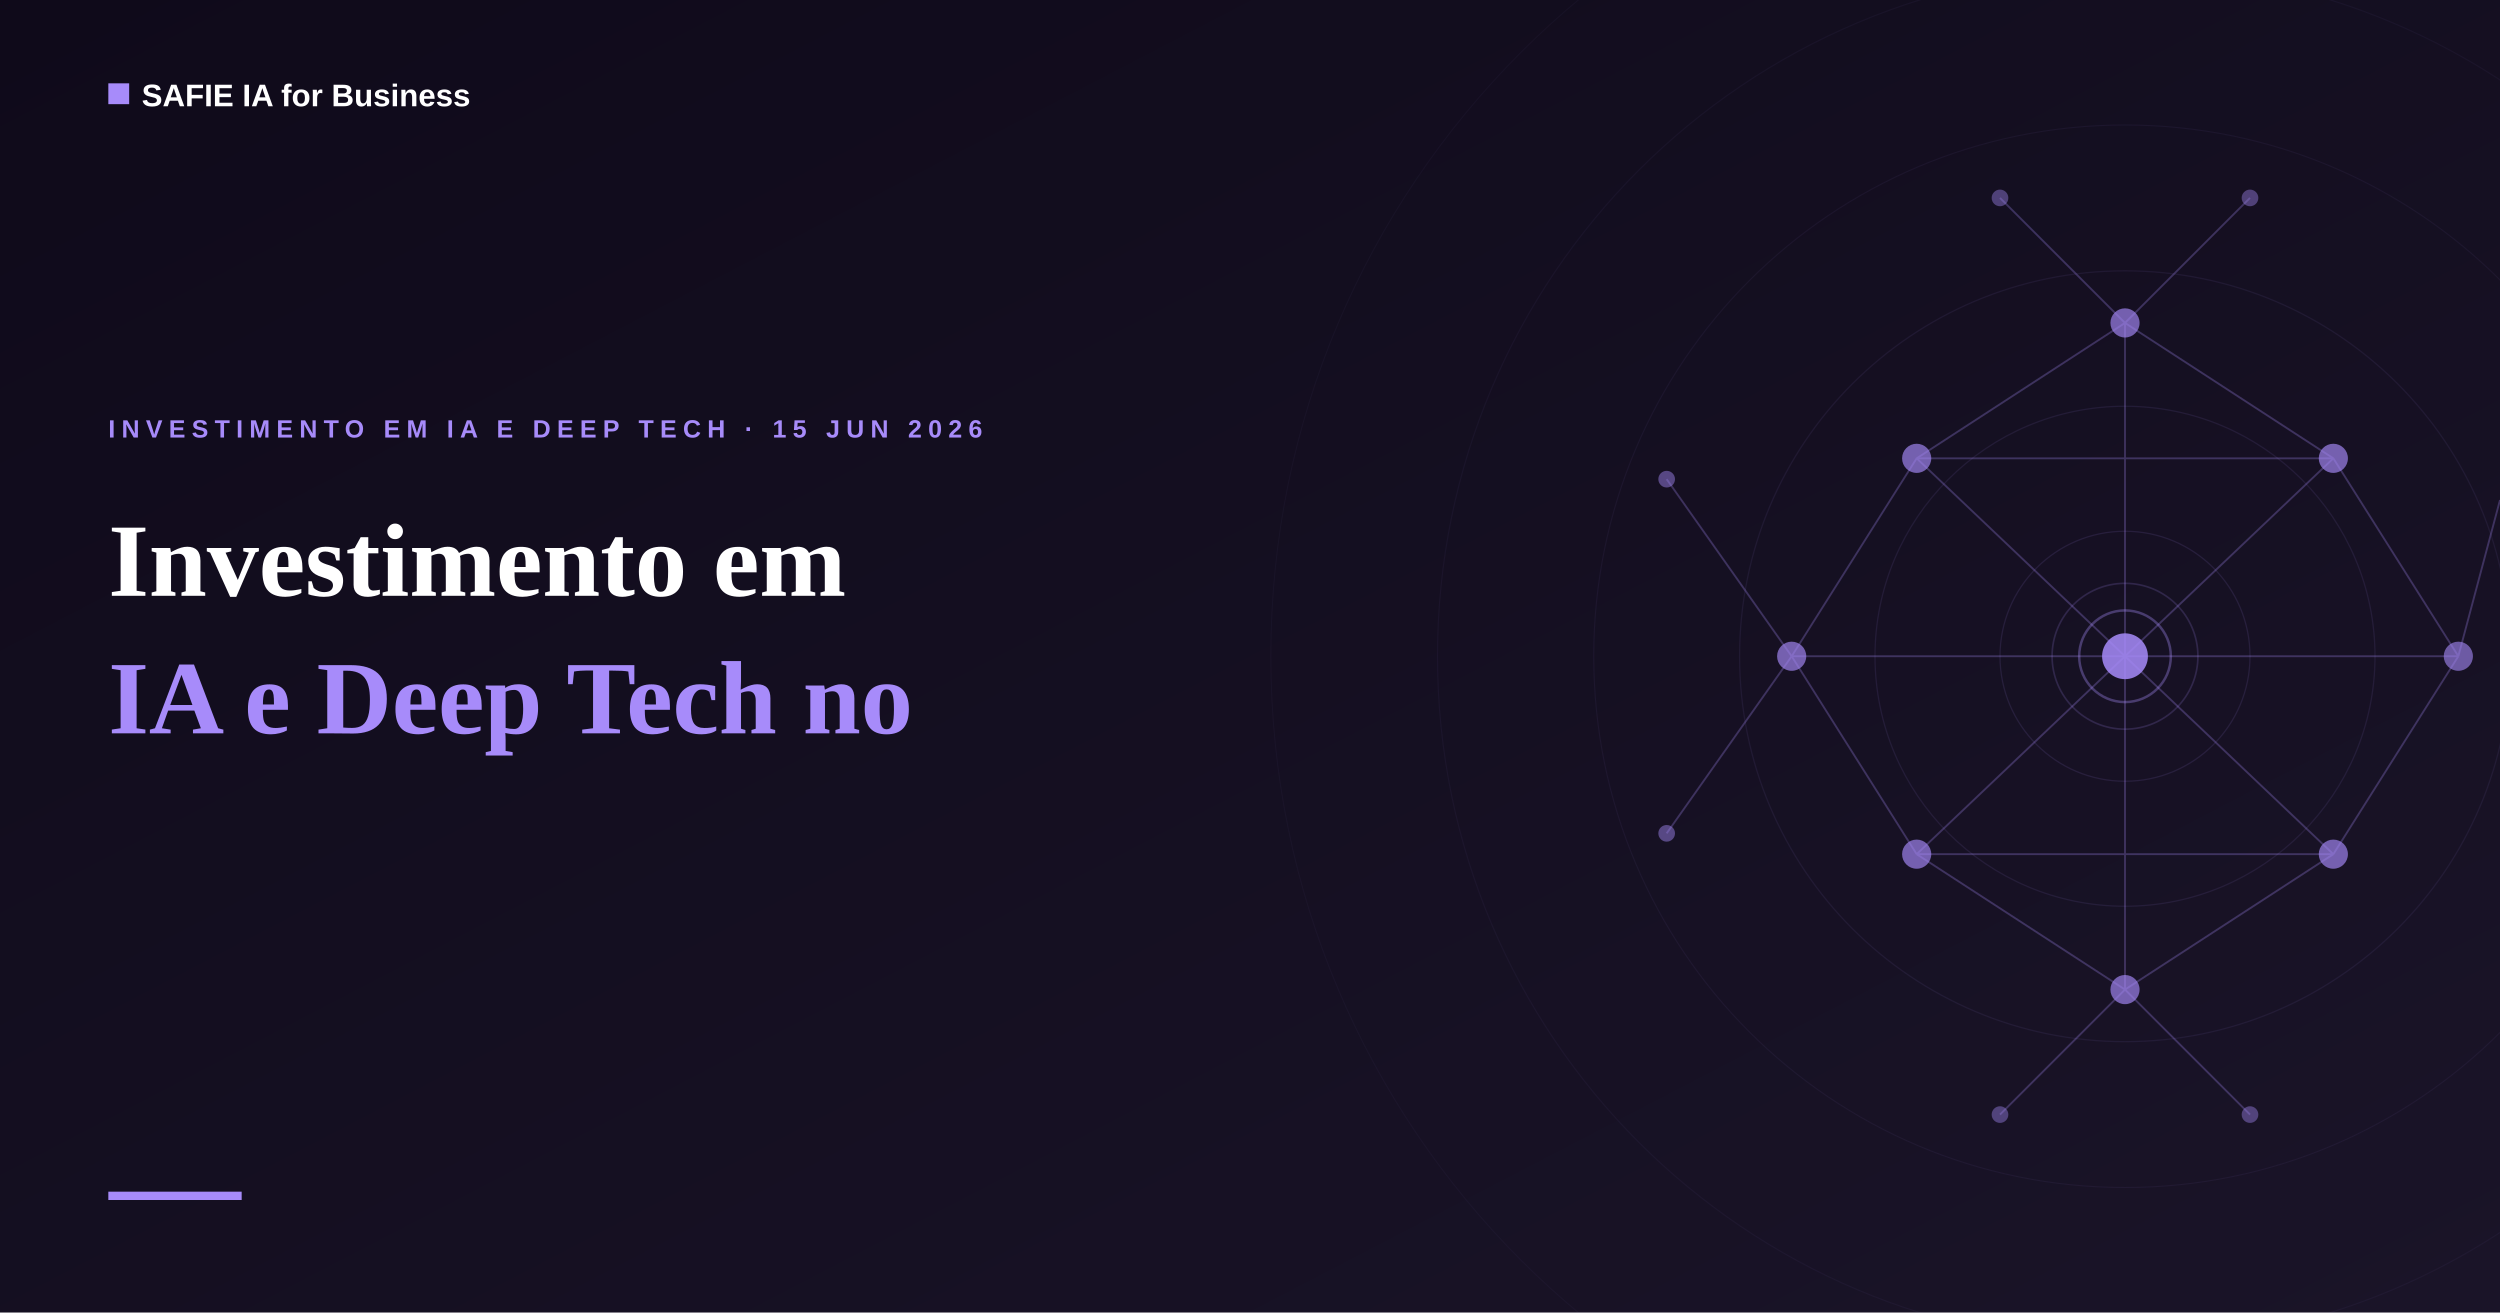
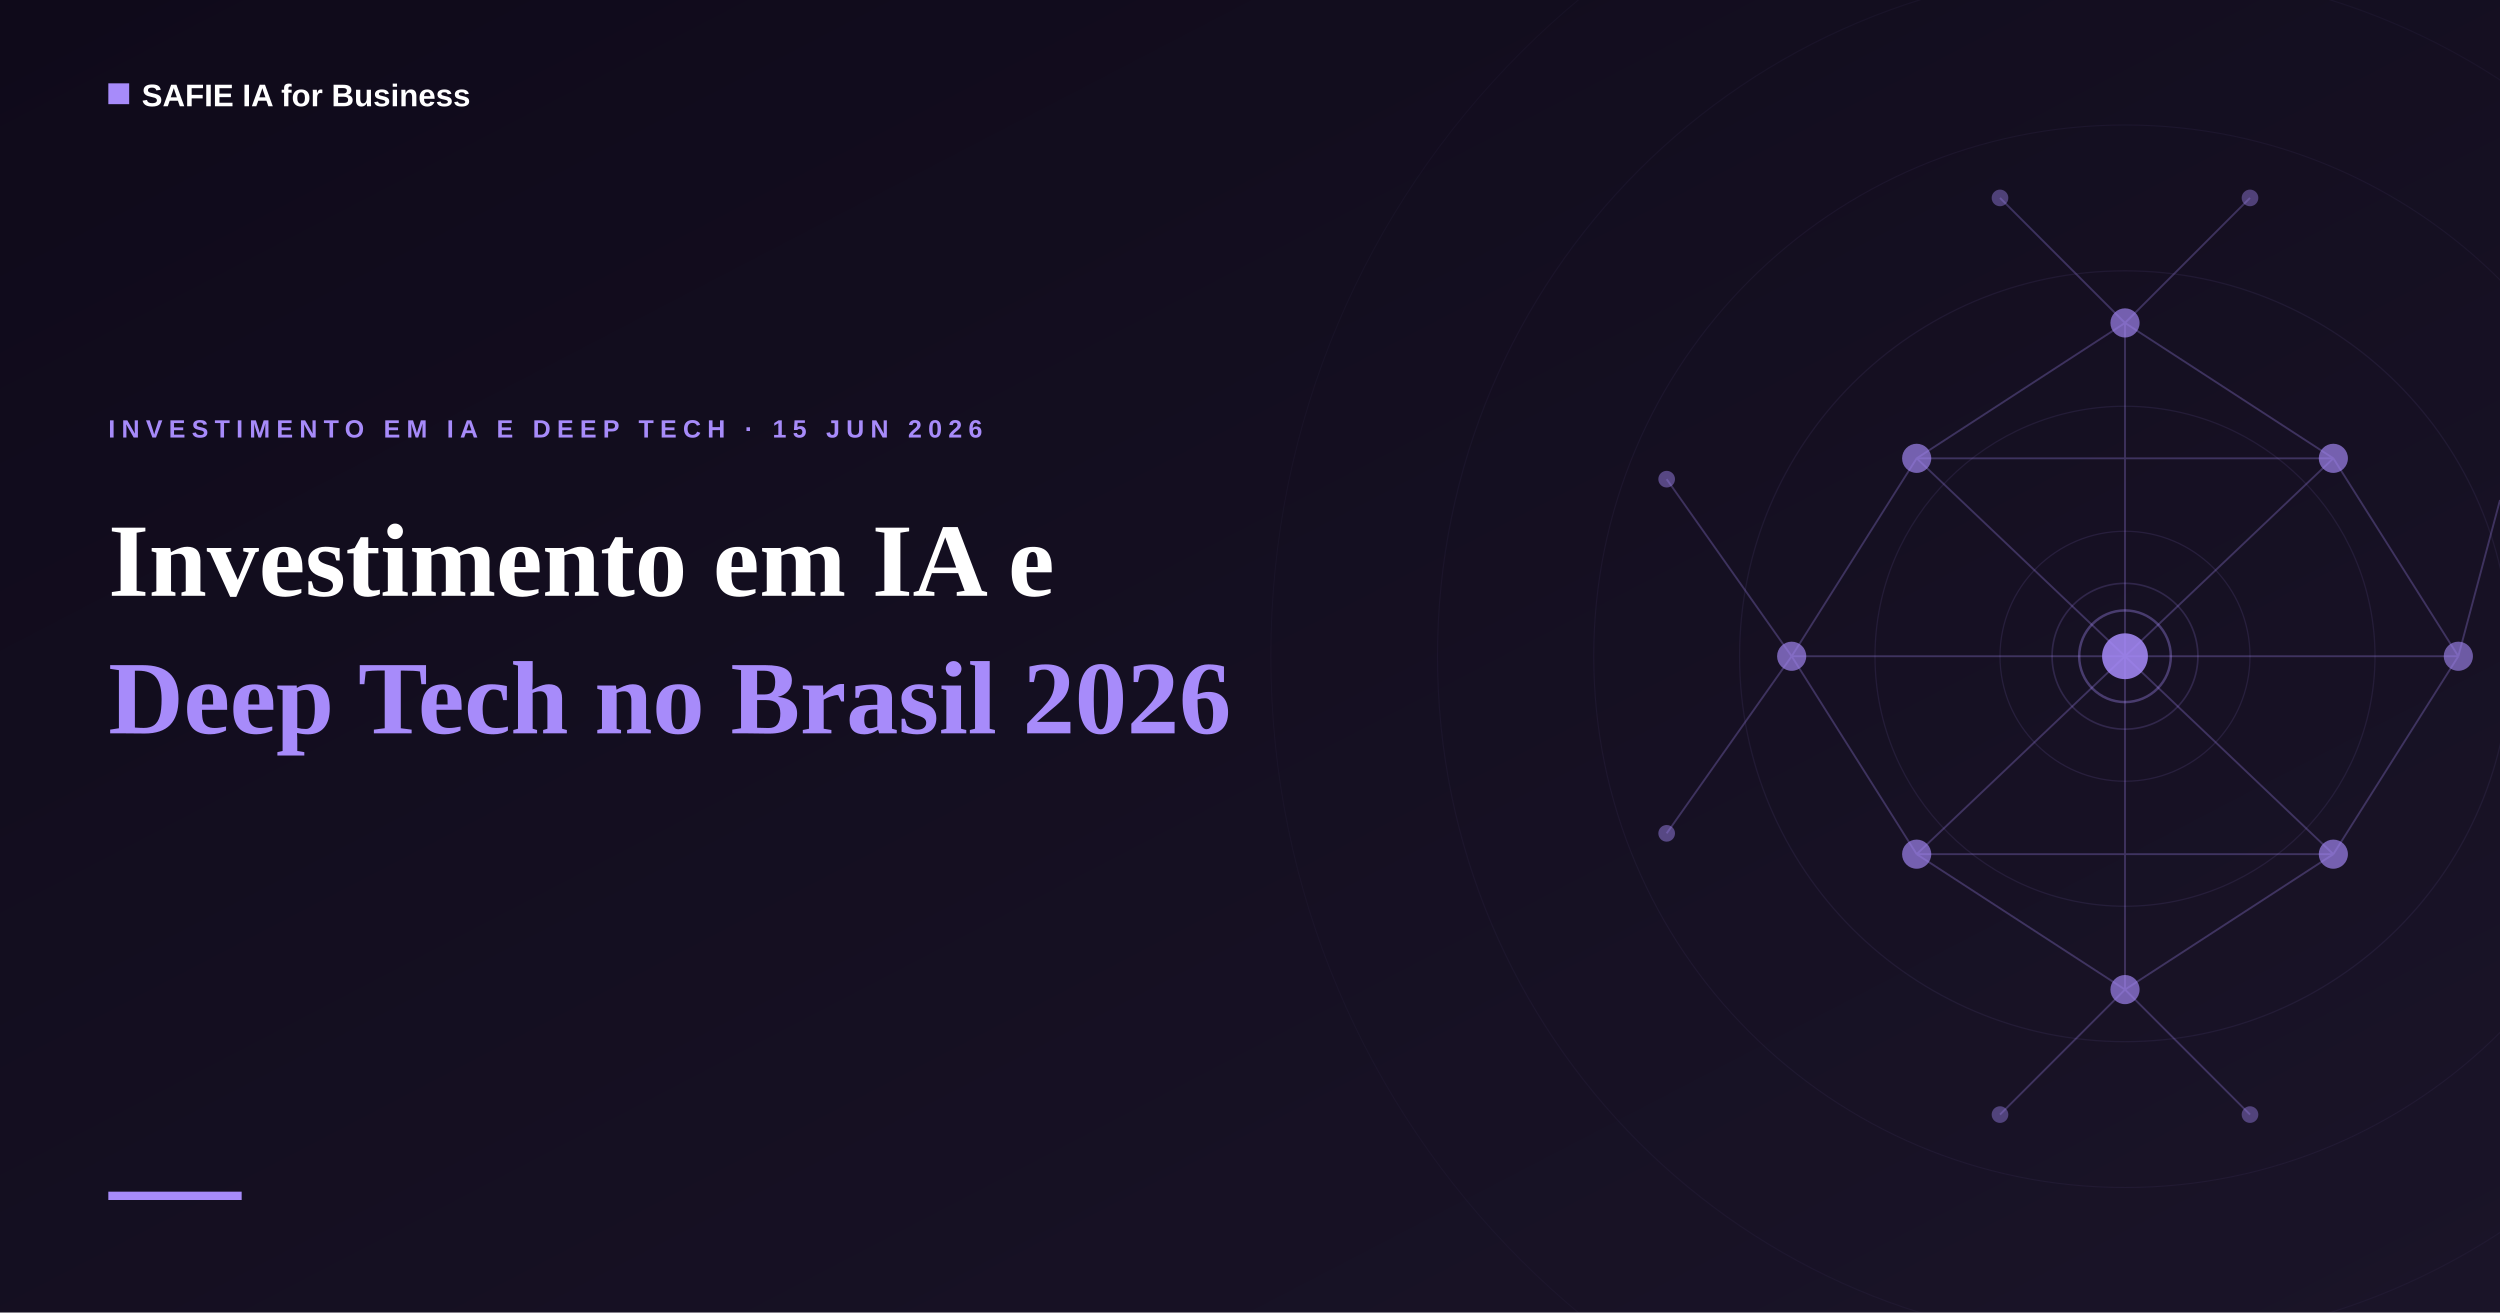
<svg xmlns="http://www.w3.org/2000/svg" viewBox="0 0 1200 630" width="1200" height="630">
  <defs>
    <linearGradient id="bg-grad" x1="0%" y1="0%" x2="100%" y2="100%">
      <stop offset="0%" stop-color="#0f0a1a" />
      <stop offset="100%" stop-color="#1a1428" />
    </linearGradient>
  </defs>
  <rect width="1200" height="630" fill="url(#bg-grad)" />
  <g stroke="#a78bfa" fill="none">
    <circle cx="1020" cy="315" r="60" stroke-width="0.6" opacity="0.12" />
    <circle cx="1020" cy="315" r="120" stroke-width="0.6" opacity="0.10" />
    <circle cx="1020" cy="315" r="185" stroke-width="0.6" opacity="0.08" />
    <circle cx="1020" cy="315" r="255" stroke-width="0.5" opacity="0.06" />
    <circle cx="1020" cy="315" r="330" stroke-width="0.5" opacity="0.05" />
    <circle cx="1020" cy="315" r="410" stroke-width="0.4" opacity="0.04" />
  </g>
  <g stroke="#a78bfa" stroke-width="0.9" opacity="0.28" fill="none">
    <line x1="1020" y1="315" x2="920" y2="220" />
    <line x1="1020" y1="315" x2="1120" y2="220" />
    <line x1="1020" y1="315" x2="920" y2="410" />
    <line x1="1020" y1="315" x2="1120" y2="410" />
    <line x1="1020" y1="315" x2="860" y2="315" />
    <line x1="1020" y1="315" x2="1180" y2="315" />
    <line x1="1020" y1="315" x2="1020" y2="155" />
    <line x1="1020" y1="315" x2="1020" y2="475" />
    <line x1="920" y1="220" x2="1120" y2="220" />
    <line x1="920" y1="410" x2="1120" y2="410" />
    <line x1="920" y1="220" x2="860" y2="315" />
    <line x1="920" y1="410" x2="860" y2="315" />
    <line x1="1120" y1="220" x2="1180" y2="315" />
    <line x1="1120" y1="410" x2="1180" y2="315" />
    <line x1="1020" y1="155" x2="920" y2="220" />
    <line x1="1020" y1="155" x2="1120" y2="220" />
    <line x1="1020" y1="475" x2="920" y2="410" />
    <line x1="1020" y1="475" x2="1120" y2="410" />
    <line x1="860" y1="315" x2="800" y2="230" />
    <line x1="860" y1="315" x2="800" y2="400" />
    <line x1="1180" y1="315" x2="1200" y2="240" />
    <line x1="1020" y1="155" x2="960" y2="95" />
    <line x1="1020" y1="155" x2="1080" y2="95" />
    <line x1="1020" y1="475" x2="960" y2="535" />
    <line x1="1020" y1="475" x2="1080" y2="535" />
  </g>
  <circle cx="1020" cy="315" r="11" fill="#a78bfa" opacity="0.85" />
  <circle cx="1020" cy="315" r="22" fill="none" stroke="#a78bfa" stroke-width="1.2" opacity="0.35" />
  <circle cx="1020" cy="315" r="35" fill="none" stroke="#a78bfa" stroke-width="0.8" opacity="0.18" />
  <circle cx="920" cy="220" r="7" fill="#a78bfa" opacity="0.65" />
  <circle cx="1120" cy="220" r="7" fill="#a78bfa" opacity="0.65" />
  <circle cx="920" cy="410" r="7" fill="#a78bfa" opacity="0.65" />
  <circle cx="1120" cy="410" r="7" fill="#a78bfa" opacity="0.65" />
  <circle cx="860" cy="315" r="7" fill="#a78bfa" opacity="0.65" />
  <circle cx="1180" cy="315" r="7" fill="#a78bfa" opacity="0.60" />
  <circle cx="1020" cy="155" r="7" fill="#a78bfa" opacity="0.65" />
  <circle cx="1020" cy="475" r="7" fill="#a78bfa" opacity="0.65" />
  <circle cx="800" cy="230" r="4" fill="#a78bfa" opacity="0.45" />
  <circle cx="800" cy="400" r="4" fill="#a78bfa" opacity="0.45" />
  <circle cx="960" cy="95" r="4" fill="#a78bfa" opacity="0.40" />
  <circle cx="1080" cy="95" r="4" fill="#a78bfa" opacity="0.40" />
  <circle cx="960" cy="535" r="4" fill="#a78bfa" opacity="0.40" />
  <circle cx="1080" cy="535" r="4" fill="#a78bfa" opacity="0.40" />
  <rect x="52" y="40" width="10" height="10" fill="#a78bfa" />
  <text x="68" y="51" fill="#ffffff" font-family="'DM Sans', Arial, sans-serif" font-size="15" font-weight="600">SAFIE IA for Business</text>
  <text x="52" y="210" fill="#a78bfa" font-family="'DM Sans', Arial, sans-serif" font-size="12" font-weight="600" letter-spacing="3">INVESTIMENTO EM IA E DEEP TECH · 15 JUN 2026</text>
-   <text x="52" y="286" fill="#ffffff" font-family="Georgia, 'Times New Roman', serif" font-size="50" font-weight="700">Investimento em</text>
-   <text x="52" y="352" fill="#a78bfa" font-family="Georgia, 'Times New Roman', serif" font-size="50" font-weight="700">IA e Deep Tech no</text>
+   <text x="52" y="286" fill="#ffffff" font-family="Georgia, 'Times New Roman', serif" font-size="50" font-weight="700">Investimento em IA e</text>
+   <text x="52" y="352" fill="#a78bfa" font-family="Georgia, 'Times New Roman', serif" font-size="50" font-weight="700">Deep Tech no Brasil 2026</text>
  <text x="52" y="418" fill="#a78bfa" font-family="Georgia, 'Times New Roman', serif" font-size="50" font-weight="700" />
  <rect x="52" y="572" width="64" height="4" fill="#a78bfa" />
</svg>
